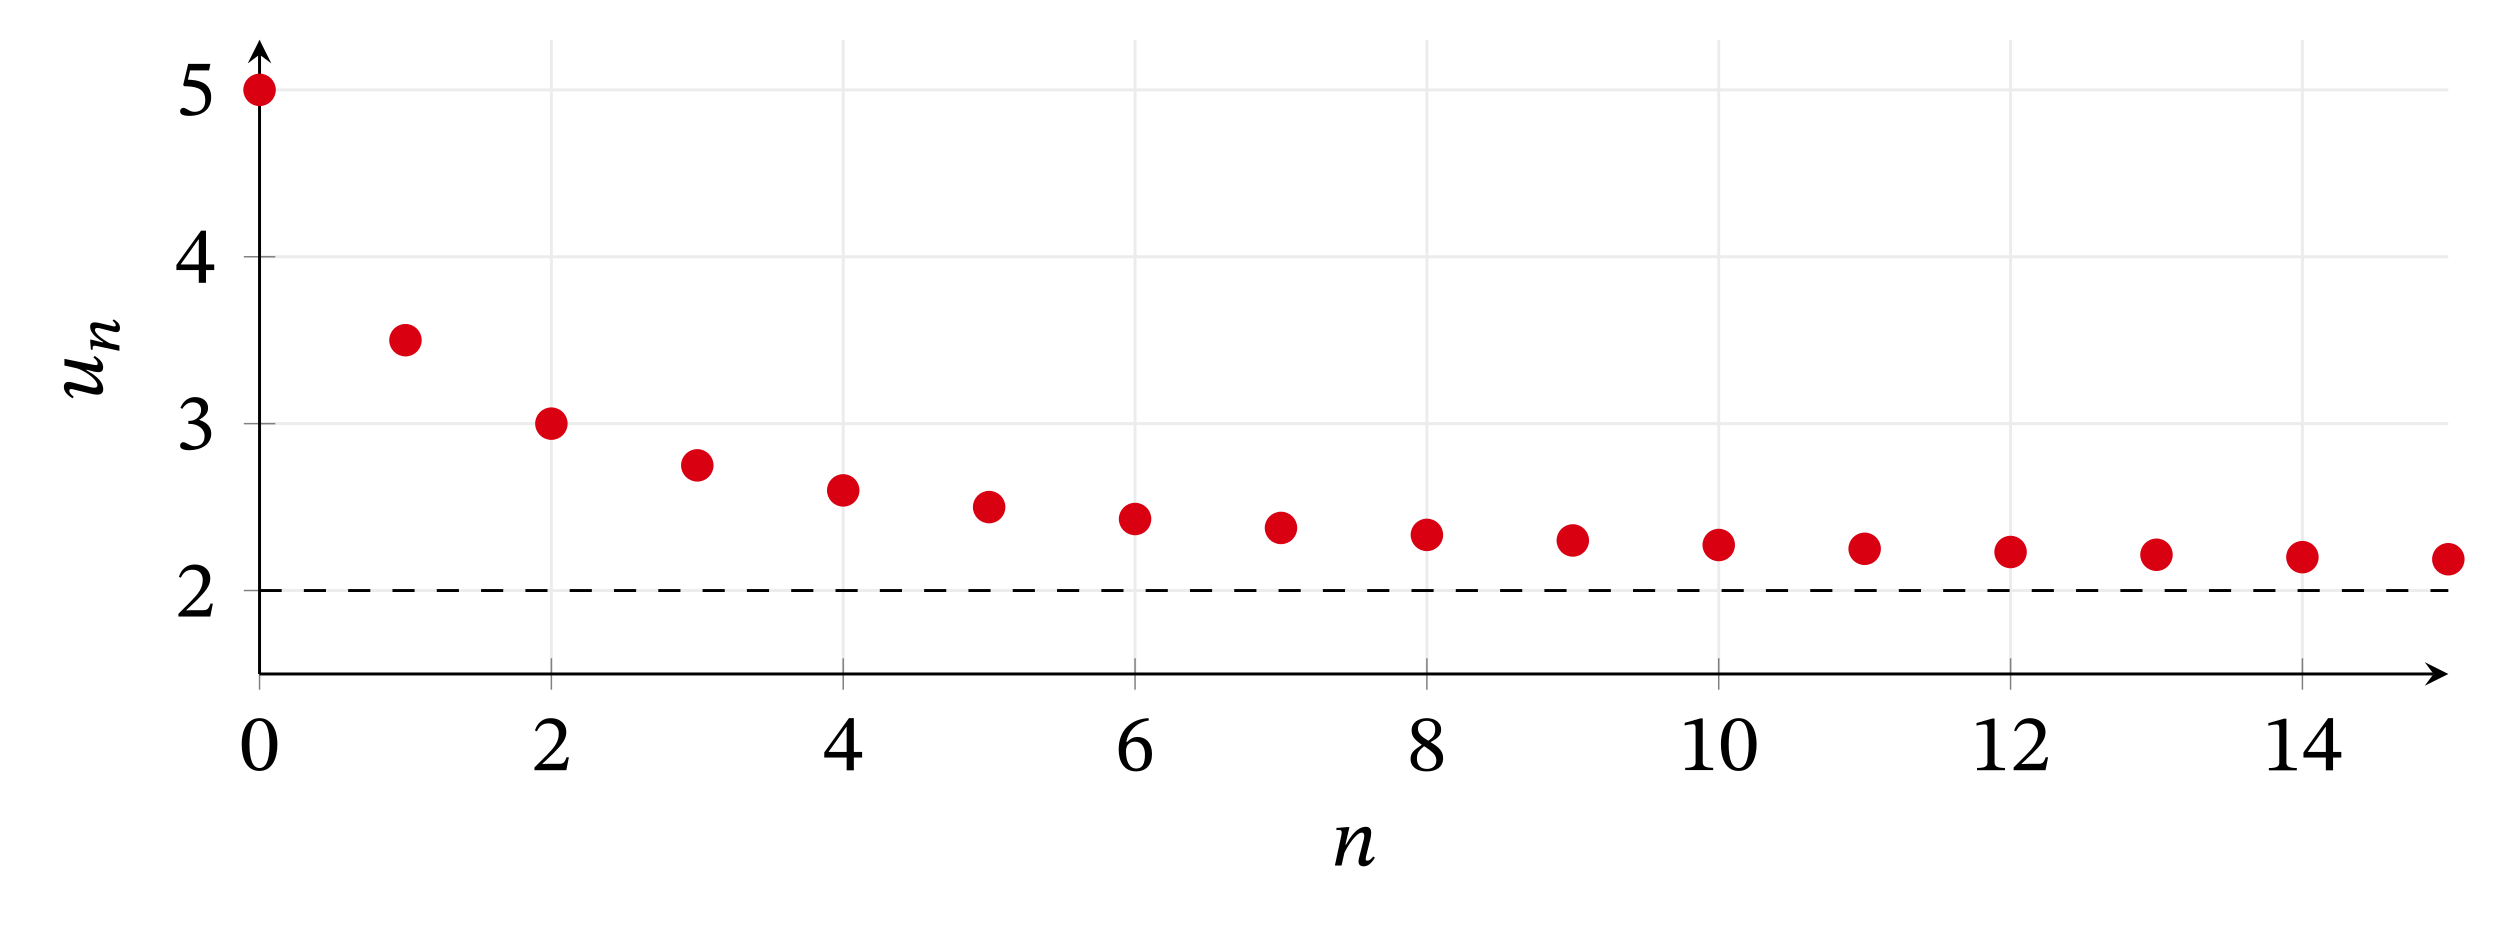
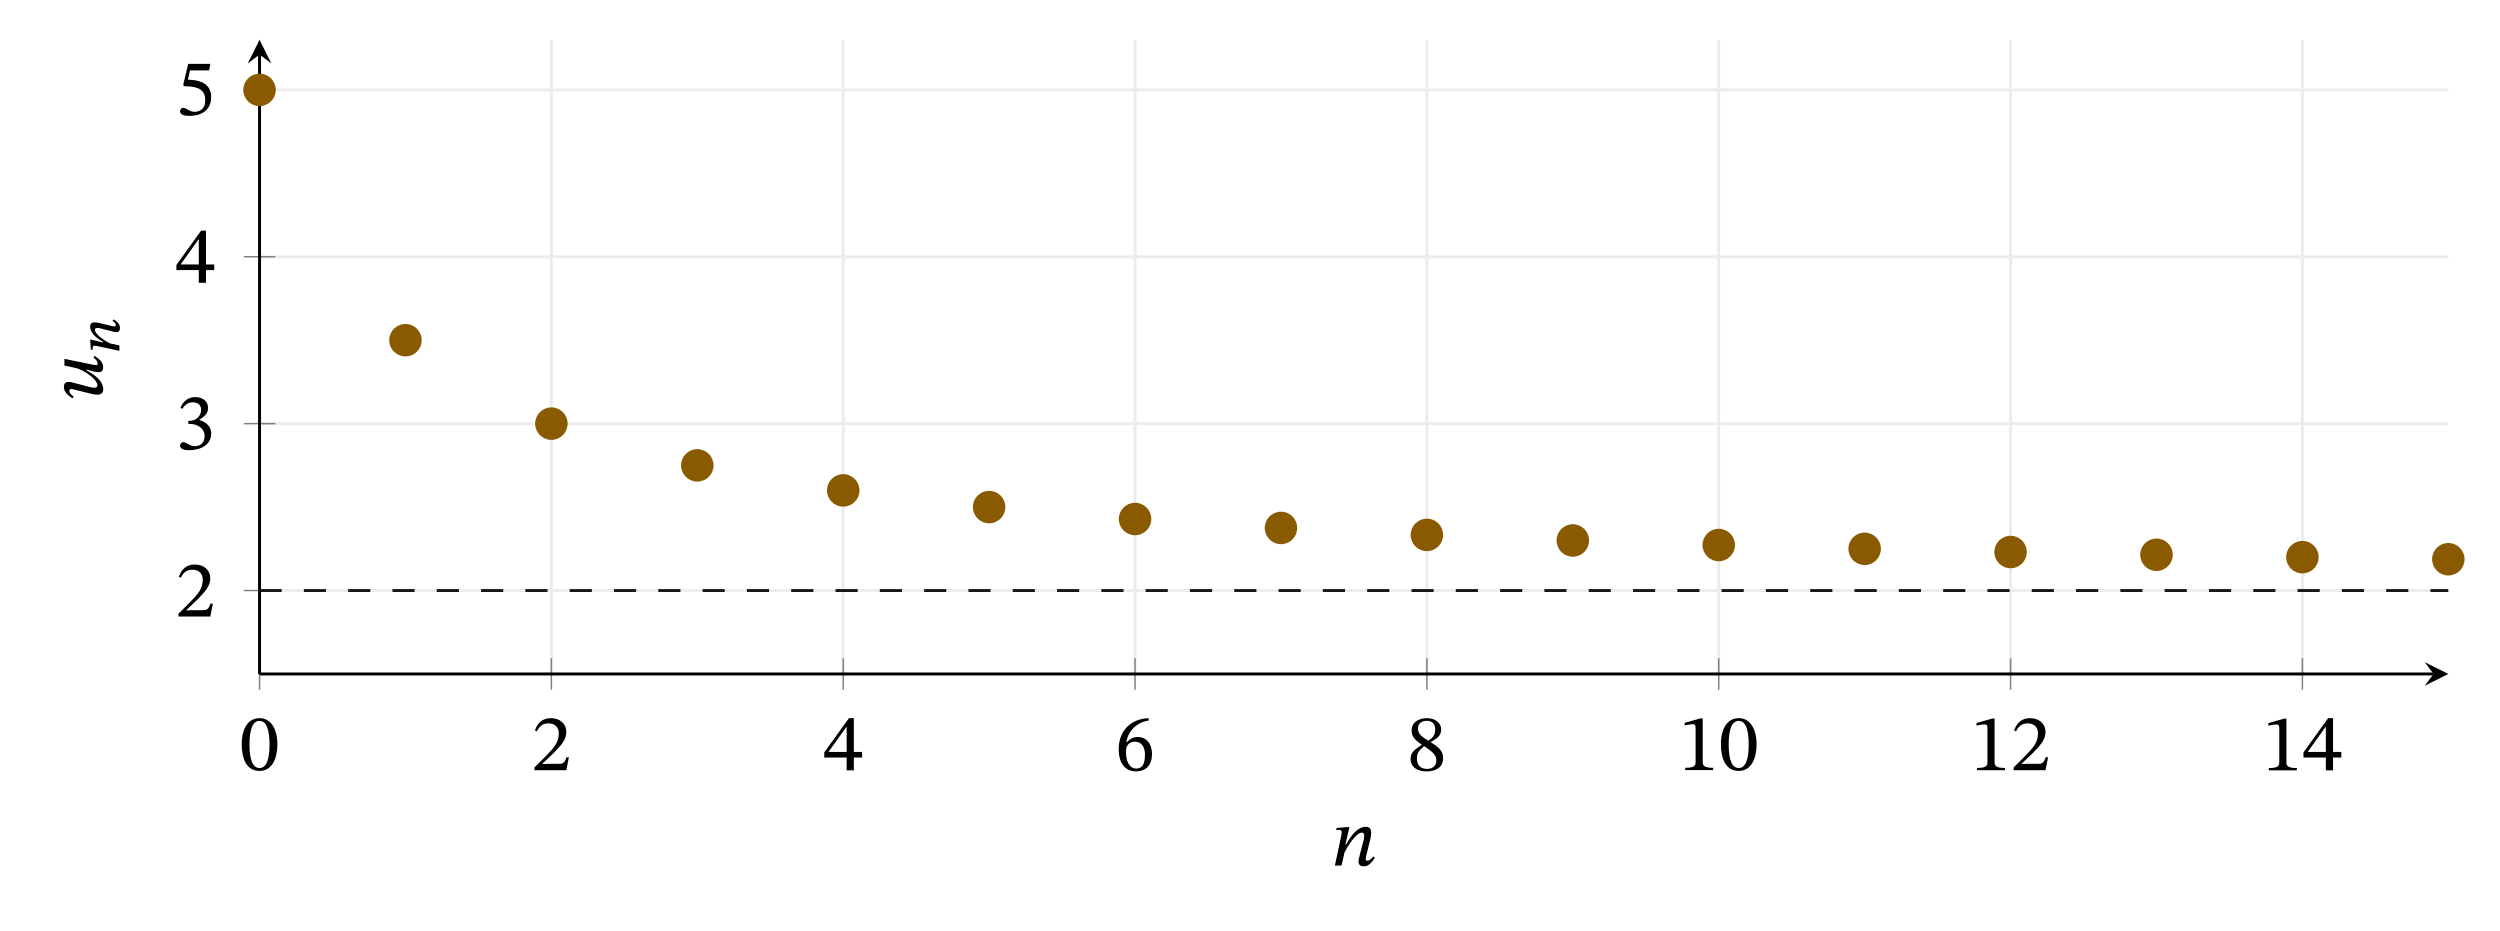
<svg xmlns="http://www.w3.org/2000/svg" xmlns:xlink="http://www.w3.org/1999/xlink" version="1.1" width="337.32" height="125.51" viewBox="0 0 337.32 125.51">
  <defs>
    <path id="font_1_1137" d="M.468 .317C.468 .523 .378 .642 .249 .642 .104 .642 .027 .51 .027 .32 .027 .143 .086-.011 .247-.011 .404-.011 .468 .146 .468 .317M.371 .311C.371 .119 .326 .025 .247 .025 .167 .025 .123 .121 .123 .315 .123 .513 .167 .608 .246 .608 .328 .608 .371 .514 .371 .311Z" />
    <path id="font_1_1139" d="M.464 .16H.435C.412 .1 .399 .079 .346 .079H.207L.137 .076V.081L.269 .206C.375 .313 .432 .382 .432 .471 .432 .576 .353 .644 .24 .644 .143 .644 .075 .588 .044 .491L.068 .481C.105 .556 .149 .579 .214 .579 .291 .579 .339 .531 .339 .456 .339 .351 .289 .288 .19 .186L.038 .034V0H.432L.464 .16Z" />
    <path id="font_1_1141" d="M.481 .158V.227H.379V.645H.318L.013 .221V.158H.29V0H.379V.158H.481M.29 .227H.068V.231L.286 .536H.29V.227Z" />
    <path id="font_1_1143" d="M.415 .646C.2 .637 .045 .498 .045 .257 .045 .11 .11-.012 .259-.012 .385-.012 .457 .067 .457 .203 .457 .334 .386 .413 .277 .413 .225 .413 .188 .391 .147 .351L.14 .352C.165 .498 .277 .596 .417 .617L.415 .646M.37 .195C.37 .068 .33 .023 .263 .023 .176 .023 .135 .112 .135 .236 .135 .323 .189 .355 .247 .355 .33 .355 .37 .285 .37 .195Z" />
    <path id="font_1_1145" d="M.448 .15C.448 .23 .412 .278 .295 .349V.352C.388 .403 .424 .436 .424 .509 .424 .588 .348 .647 .249 .647 .139 .647 .059 .59 .059 .499 .059 .431 .081 .39 .183 .319V.316C.09 .254 .046 .222 .046 .142 .046 .04 .13-.012 .246-.012 .365-.012 .448 .045 .448 .15M.213 .3C.334 .222 .364 .185 .364 .121 .364 .053 .312 .019 .25 .019 .174 .019 .124 .06 .124 .15 .124 .219 .156 .254 .213 .3M.35 .511C.35 .447 .33 .408 .264 .368 .175 .422 .137 .458 .137 .517 .137 .578 .179 .614 .247 .614 .311 .614 .35 .577 .35 .511Z" />
    <path id="font_1_1138" d="M.426 0V.028C.334 .028 .297 .046 .297 .095V.639H.268L.074 .584V.551C.105 .561 .156 .567 .176 .567 .201 .567 .209 .553 .209 .518V.095C.209 .045 .174 .028 .08 .028V0H.426Z" />
    <path id="font_1_1140" d="M.086 .498C.12 .551 .157 .579 .217 .579 .279 .579 .319 .545 .319 .486 .319 .405 .248 .35 .18 .35H.161V.312H.181C.277 .312 .362 .253 .362 .164 .362 .066 .301 .037 .238 .037 .214 .037 .2 .041 .157 .063 .122 .081 .114 .086 .098 .086 .072 .086 .059 .063 .059 .042 .059 .016 .081-.013 .171-.013 .317-.013 .444 .057 .444 .194 .444 .283 .377 .336 .297 .361V.364C.36 .404 .405 .441 .405 .51 .405 .586 .346 .644 .244 .644 .162 .644 .1 .598 .063 .511L.086 .498Z" />
    <path id="font_1_1142" d="M.417 .549 .433 .63H.159L.097 .369 .109 .354C.123 .354 .128 .354 .154 .352 .292 .345 .37 .304 .37 .179 .37 .075 .307 .037 .236 .037 .172 .037 .139 .086 .099 .086 .074 .086 .059 .066 .059 .043 .059 .006 .097-.013 .174-.013 .333-.013 .443 .065 .443 .219 .443 .376 .32 .423 .202 .432L.155 .435 .182 .549H.417Z" />
    <clipPath id="clip_2">
      <path transform="matrix(1,0,0,-1,35.02,90.93701)" d="M0 0H295.328V85.565H0Z" />
    </clipPath>
    <path id="font_1_3341" d="M.521 .112C.506 .093 .481 .06 .447 .06 .433 .06 .428 .068 .428 .079 .428 .091 .43 .103 .43 .103L.487 .334C.49 .348 .496 .382 .496 .408 .496 .444 .481 .479 .43 .479 .312 .479 .227 .334 .185 .259H.177L.227 .476H.205L.066 .465V.438C.066 .438 .086 .44 .099 .44 .122 .44 .131 .43 .131 .413 .131 .398 .128 .38 .128 .38L.047 0H.129L.165 .158C.197 .227 .307 .407 .38 .407 .403 .407 .41 .39 .41 .367 .41 .347 .403 .319 .403 .319L.344 .088C.343 .083 .339 .065 .339 .049 .339 .019 .354-.01 .404-.01 .476-.01 .516 .06 .542 .097L.521 .112Z" />
    <path id="font_1_3348" d="M.042 .355C.058 .375 .082 .409 .116 .409 .13 .409 .137 .401 .137 .389 .137 .376 .133 .362 .133 .362L.077 .135C.073 .121 .067 .088 .067 .062 .067 .025 .082-.01 .133-.01 .25-.01 .33 .127 .368 .197H.377C.36 .132 .345 .092 .345 .045 .345 .001 .378-.009 .405-.009 .466-.009 .503 .032 .547 .096L.526 .111C.526 .111 .489 .059 .453 .059 .437 .059 .432 .068 .432 .076 .432 .091 .438 .119 .438 .119L.51 .47H.427L.397 .332C.374 .23 .257 .062 .183 .062 .16 .062 .153 .079 .153 .103 .153 .123 .16 .151 .16 .151L.22 .38C.221 .385 .225 .402 .225 .419 .225 .448 .21 .477 .162 .477 .091 .477 .047 .408 .022 .371L.042 .355Z" />
    <path id="font_1_4437" d="M.594 .121C.577 .1 .552 .065 .515 .065 .501 .065 .494 .073 .494 .087 .494 .098 .496 .107 .496 .107L.556 .36C.56 .377 .566 .41 .566 .437 .566 .477 .551 .517 .491 .517 .355 .517 .259 .354 .222 .29H.21L.264 .515H.227L.084 .504V.471C.084 .471 .103 .473 .116 .473 .144 .473 .153 .459 .153 .441 .153 .423 .149 .403 .149 .403L.063 0H.158L.195 .168C.225 .234 .352 .433 .433 .433 .46 .433 .467 .414 .467 .387 .467 .366 .46 .338 .46 .338L.398 .094C.396 .087 .393 .068 .393 .053 .393 .022 .406-.01 .468-.01 .554-.01 .596 .067 .619 .101L.594 .121Z" />
  </defs>
  <path transform="matrix(1,0,0,-1,35.02,90.93701)" stroke-width=".399" stroke-linecap="butt" stroke-miterlimit="10" stroke-linejoin="miter" fill="none" stroke="#ececec" d="M0 0V85.565M39.377 0V85.565M78.754 0V85.565M118.131 0V85.565M157.508 0V85.565M196.885 0V85.565M236.262 0V85.565M275.64 0V85.565" />
  <path transform="matrix(1,0,0,-1,35.02,90.93701)" stroke-width=".399" stroke-linecap="butt" stroke-miterlimit="10" stroke-linejoin="miter" fill="none" stroke="#ececec" d="M0 11.259H295.328M0 33.776H295.328M0 56.293H295.328M0 78.81H295.328" />
  <path transform="matrix(1,0,0,-1,35.02,90.93701)" stroke-width=".199" stroke-linecap="butt" stroke-miterlimit="10" stroke-linejoin="miter" fill="none" stroke="#7f807f" d="M0-2.126V2.126M39.377-2.126V2.126M78.754-2.126V2.126M118.131-2.126V2.126M157.508-2.126V2.126M196.885-2.126V2.126M236.262-2.126V2.126M275.64-2.126V2.126" />
  <path transform="matrix(1,0,0,-1,35.02,90.93701)" stroke-width=".199" stroke-linecap="butt" stroke-miterlimit="10" stroke-linejoin="miter" fill="none" stroke="#7f807f" d="M-2.126 11.259H2.126M-2.126 33.776H2.126M-2.126 56.293H2.126M-2.126 78.81H2.126" />
  <path transform="matrix(1,0,0,-1,35.02,90.93701)" stroke-width=".399" stroke-linecap="butt" stroke-miterlimit="10" stroke-linejoin="miter" fill="none" stroke="#000000" d="M0 0H293.336" />
  <path transform="matrix(1,0,0,-1,328.3555,90.93701)" d="M1.993 0-1.196 1.594 0 0-1.196-1.594" />
  <path transform="matrix(1,0,0,-1,35.02,90.93701)" stroke-width=".399" stroke-linecap="butt" stroke-miterlimit="10" stroke-linejoin="miter" fill="none" stroke="#000000" d="M0 0V83.573" />
  <path transform="matrix(0,-1,-1,-0,35.02,7.364281)" d="M1.993 0-1.196 1.594 0 0-1.196-1.594" />
  <use data-text="0" xlink:href="#font_1_1137" transform="matrix(10.9091,0,0,-10.9091,32.32,103.902)" />
  <use data-text="2" xlink:href="#font_1_1139" transform="matrix(10.9091,0,0,-10.9091,71.69699,103.924)" />
  <use data-text="4" xlink:href="#font_1_1141" transform="matrix(10.9091,0,0,-10.9091,111.074,103.935)" />
  <use data-text="6" xlink:href="#font_1_1143" transform="matrix(10.9091,0,0,-10.9091,150.451,103.946)" />
  <use data-text="8" xlink:href="#font_1_1145" transform="matrix(10.9091,0,0,-10.9091,189.828,103.956)" />
  <use data-text="1" xlink:href="#font_1_1138" transform="matrix(10.9091,0,0,-10.9091,226.505,103.902)" />
  <use data-text="0" xlink:href="#font_1_1137" transform="matrix(10.9091,0,0,-10.9091,231.905,103.902)" />
  <use data-text="1" xlink:href="#font_1_1138" transform="matrix(10.9091,0,0,-10.9091,265.882,103.924)" />
  <use data-text="2" xlink:href="#font_1_1139" transform="matrix(10.9091,0,0,-10.9091,271.282,103.924)" />
  <use data-text="1" xlink:href="#font_1_1138" transform="matrix(10.9091,0,0,-10.9091,305.259,103.935)" />
  <use data-text="4" xlink:href="#font_1_1141" transform="matrix(10.9091,0,0,-10.9091,310.659,103.935)" />
  <use data-text="2" xlink:href="#font_1_1139" transform="matrix(10.9091,0,0,-10.9091,23.658,83.191)" />
  <use data-text="3" xlink:href="#font_1_1140" transform="matrix(10.9091,0,0,-10.9091,23.658,60.603)" />
  <use data-text="4" xlink:href="#font_1_1141" transform="matrix(10.9091,0,0,-10.9091,23.658,38.162)" />
  <use data-text="5" xlink:href="#font_1_1142" transform="matrix(10.9091,0,0,-10.9091,23.658,15.492)" />
  <g clip-path="url(#clip_2)">
-     <path transform="matrix(1,0,0,-1,35.02,90.93701)" stroke-width=".399" stroke-linecap="butt" stroke-dasharray="2.989,2.989" stroke-miterlimit="10" stroke-linejoin="miter" fill="none" stroke="#000000" d="M0 11.259H12.305 24.611 36.916 49.221 61.527 73.832 86.137 98.443 110.748 123.053 135.359 147.664 159.969 172.275 184.58 196.885 209.191 221.496 233.801 246.107 258.412 270.717 283.023 295.328" />
+     <path transform="matrix(1,0,0,-1,35.02,90.93701)" stroke-width=".399" stroke-linecap="butt" stroke-dasharray="2.989,2.989" stroke-miterlimit="10" stroke-linejoin="miter" fill="none" stroke="#18181b" d="M0 11.259H12.305 24.611 36.916 49.221 61.527 73.832 86.137 98.443 110.748 123.053 135.359 147.664 159.969 172.275 184.58 196.885 209.191 221.496 233.801 246.107 258.412 270.717 283.023 295.328" />
  </g>
-   <path transform="matrix(1,0,0,-1,35.02,90.93701)" d="M1.993 78.81C1.993 79.911 1.1 80.803 0 80.803-1.1 80.803-1.993 79.911-1.993 78.81-1.993 77.71-1.1 76.818 0 76.818 1.1 76.818 1.993 77.71 1.993 78.81ZM0 78.81" fill="#d90012" />
-   <path transform="matrix(1,0,0,-1,35.02,90.93701)" stroke-width=".399" stroke-linecap="butt" stroke-miterlimit="10" stroke-linejoin="miter" fill="none" stroke="#d90012" d="M1.993 78.81C1.993 79.911 1.1 80.803 0 80.803-1.1 80.803-1.993 79.911-1.993 78.81-1.993 77.71-1.1 76.818 0 76.818 1.1 76.818 1.993 77.71 1.993 78.81ZM0 78.81" />
-   <path transform="matrix(1,0,0,-1,35.02,90.93701)" d="M21.681 45.034C21.681 46.135 20.789 47.027 19.689 47.027 18.588 47.027 17.696 46.135 17.696 45.034 17.696 43.934 18.588 43.042 19.689 43.042 20.789 43.042 21.681 43.934 21.681 45.034ZM19.689 45.034" fill="#d90012" />
-   <path transform="matrix(1,0,0,-1,35.02,90.93701)" stroke-width=".399" stroke-linecap="butt" stroke-miterlimit="10" stroke-linejoin="miter" fill="none" stroke="#d90012" d="M21.681 45.034C21.681 46.135 20.789 47.027 19.689 47.027 18.588 47.027 17.696 46.135 17.696 45.034 17.696 43.934 18.588 43.042 19.689 43.042 20.789 43.042 21.681 43.934 21.681 45.034ZM19.689 45.034" />
-   <path transform="matrix(1,0,0,-1,35.02,90.93701)" d="M41.37 33.776C41.37 34.876 40.478 35.768 39.377 35.768 38.277 35.768 37.385 34.876 37.385 33.776 37.385 32.675 38.277 31.783 39.377 31.783 40.478 31.783 41.37 32.675 41.37 33.776ZM39.377 33.776" fill="#d90012" />
-   <path transform="matrix(1,0,0,-1,35.02,90.93701)" stroke-width=".399" stroke-linecap="butt" stroke-miterlimit="10" stroke-linejoin="miter" fill="none" stroke="#d90012" d="M41.37 33.776C41.37 34.876 40.478 35.768 39.377 35.768 38.277 35.768 37.385 34.876 37.385 33.776 37.385 32.675 38.277 31.783 39.377 31.783 40.478 31.783 41.37 32.675 41.37 33.776ZM39.377 33.776" />
-   <path transform="matrix(1,0,0,-1,35.02,90.93701)" d="M61.058 28.146C61.058 29.247 60.166 30.139 59.066 30.139 57.965 30.139 57.073 29.247 57.073 28.146 57.073 27.046 57.965 26.154 59.066 26.154 60.166 26.154 61.058 27.046 61.058 28.146ZM59.066 28.146" fill="#d90012" />
-   <path transform="matrix(1,0,0,-1,35.02,90.93701)" stroke-width=".399" stroke-linecap="butt" stroke-miterlimit="10" stroke-linejoin="miter" fill="none" stroke="#d90012" d="M61.058 28.146C61.058 29.247 60.166 30.139 59.066 30.139 57.965 30.139 57.073 29.247 57.073 28.146 57.073 27.046 57.965 26.154 59.066 26.154 60.166 26.154 61.058 27.046 61.058 28.146ZM59.066 28.146" />
-   <path transform="matrix(1,0,0,-1,35.02,90.93701)" d="M80.747 24.769C80.747 25.869 79.855 26.761 78.754 26.761 77.654 26.761 76.762 25.869 76.762 24.769 76.762 23.668 77.654 22.776 78.754 22.776 79.855 22.776 80.747 23.668 80.747 24.769ZM78.754 24.769" fill="#d90012" />
-   <path transform="matrix(1,0,0,-1,35.02,90.93701)" stroke-width=".399" stroke-linecap="butt" stroke-miterlimit="10" stroke-linejoin="miter" fill="none" stroke="#d90012" d="M80.747 24.769C80.747 25.869 79.855 26.761 78.754 26.761 77.654 26.761 76.762 25.869 76.762 24.769 76.762 23.668 77.654 22.776 78.754 22.776 79.855 22.776 80.747 23.668 80.747 24.769ZM78.754 24.769" />
-   <path transform="matrix(1,0,0,-1,35.02,90.93701)" d="M100.435 22.517C100.435 23.618 99.543 24.51 98.443 24.51 97.342 24.51 96.45 23.618 96.45 22.517 96.45 21.417 97.342 20.525 98.443 20.525 99.543 20.525 100.435 21.417 100.435 22.517ZM98.443 22.517" fill="#d90012" />
-   <path transform="matrix(1,0,0,-1,35.02,90.93701)" stroke-width=".399" stroke-linecap="butt" stroke-miterlimit="10" stroke-linejoin="miter" fill="none" stroke="#d90012" d="M100.435 22.517C100.435 23.618 99.543 24.51 98.443 24.51 97.342 24.51 96.45 23.618 96.45 22.517 96.45 21.417 97.342 20.525 98.443 20.525 99.543 20.525 100.435 21.417 100.435 22.517ZM98.443 22.517" />
-   <path transform="matrix(1,0,0,-1,35.02,90.93701)" d="M120.124 20.909C120.124 22.009 119.232 22.901 118.131 22.901 117.031 22.901 116.139 22.009 116.139 20.909 116.139 19.808 117.031 18.916 118.131 18.916 119.232 18.916 120.124 19.808 120.124 20.909ZM118.131 20.909" fill="#d90012" />
-   <path transform="matrix(1,0,0,-1,35.02,90.93701)" stroke-width=".399" stroke-linecap="butt" stroke-miterlimit="10" stroke-linejoin="miter" fill="none" stroke="#d90012" d="M120.124 20.909C120.124 22.009 119.232 22.901 118.131 22.901 117.031 22.901 116.139 22.009 116.139 20.909 116.139 19.808 117.031 18.916 118.131 18.916 119.232 18.916 120.124 19.808 120.124 20.909ZM118.131 20.909" />
-   <path transform="matrix(1,0,0,-1,35.02,90.93701)" d="M139.812 19.703C139.812 20.803 138.92 21.695 137.82 21.695 136.719 21.695 135.827 20.803 135.827 19.703 135.827 18.602 136.719 17.71 137.82 17.71 138.92 17.71 139.812 18.602 139.812 19.703ZM137.82 19.703" fill="#d90012" />
-   <path transform="matrix(1,0,0,-1,35.02,90.93701)" stroke-width=".399" stroke-linecap="butt" stroke-miterlimit="10" stroke-linejoin="miter" fill="none" stroke="#d90012" d="M139.812 19.703C139.812 20.803 138.92 21.695 137.82 21.695 136.719 21.695 135.827 20.803 135.827 19.703 135.827 18.602 136.719 17.71 137.82 17.71 138.92 17.71 139.812 18.602 139.812 19.703ZM137.82 19.703" />
-   <path transform="matrix(1,0,0,-1,35.02,90.93701)" d="M159.501 18.764C159.501 19.865 158.609 20.757 157.508 20.757 156.408 20.757 155.516 19.865 155.516 18.764 155.516 17.664 156.408 16.772 157.508 16.772 158.609 16.772 159.501 17.664 159.501 18.764ZM157.508 18.764" fill="#d90012" />
-   <path transform="matrix(1,0,0,-1,35.02,90.93701)" stroke-width=".399" stroke-linecap="butt" stroke-miterlimit="10" stroke-linejoin="miter" fill="none" stroke="#d90012" d="M159.501 18.764C159.501 19.865 158.609 20.757 157.508 20.757 156.408 20.757 155.516 19.865 155.516 18.764 155.516 17.664 156.408 16.772 157.508 16.772 158.609 16.772 159.501 17.664 159.501 18.764ZM157.508 18.764" />
-   <path transform="matrix(1,0,0,-1,35.02,90.93701)" d="M179.189 18.014C179.189 19.114 178.297 20.006 177.197 20.006 176.096 20.006 175.204 19.114 175.204 18.014 175.204 16.913 176.096 16.021 177.197 16.021 178.297 16.021 179.189 16.913 179.189 18.014ZM177.197 18.014" fill="#d90012" />
-   <path transform="matrix(1,0,0,-1,35.02,90.93701)" stroke-width=".399" stroke-linecap="butt" stroke-miterlimit="10" stroke-linejoin="miter" fill="none" stroke="#d90012" d="M179.189 18.014C179.189 19.114 178.297 20.006 177.197 20.006 176.096 20.006 175.204 19.114 175.204 18.014 175.204 16.913 176.096 16.021 177.197 16.021 178.297 16.021 179.189 16.913 179.189 18.014ZM177.197 18.014" />
-   <path transform="matrix(1,0,0,-1,35.02,90.93701)" d="M198.878 17.4C198.878 18.5 197.986 19.392 196.885 19.392 195.785 19.392 194.893 18.5 194.893 17.4 194.893 16.299 195.785 15.407 196.885 15.407 197.986 15.407 198.878 16.299 198.878 17.4ZM196.885 17.4" fill="#d90012" />
-   <path transform="matrix(1,0,0,-1,35.02,90.93701)" stroke-width=".399" stroke-linecap="butt" stroke-miterlimit="10" stroke-linejoin="miter" fill="none" stroke="#d90012" d="M198.878 17.4C198.878 18.5 197.986 19.392 196.885 19.392 195.785 19.392 194.893 18.5 194.893 17.4 194.893 16.299 195.785 15.407 196.885 15.407 197.986 15.407 198.878 16.299 198.878 17.4ZM196.885 17.4" />
-   <path transform="matrix(1,0,0,-1,35.02,90.93701)" d="M218.566 16.888C218.566 17.988 217.674 18.88 216.574 18.88 215.473 18.88 214.581 17.988 214.581 16.888 214.581 15.787 215.473 14.895 216.574 14.895 217.674 14.895 218.566 15.787 218.566 16.888ZM216.574 16.888" fill="#d90012" />
-   <path transform="matrix(1,0,0,-1,35.02,90.93701)" stroke-width=".399" stroke-linecap="butt" stroke-miterlimit="10" stroke-linejoin="miter" fill="none" stroke="#d90012" d="M218.566 16.888C218.566 17.988 217.674 18.88 216.574 18.88 215.473 18.88 214.581 17.988 214.581 16.888 214.581 15.787 215.473 14.895 216.574 14.895 217.674 14.895 218.566 15.787 218.566 16.888ZM216.574 16.888" />
-   <path transform="matrix(1,0,0,-1,35.02,90.93701)" d="M238.255 16.455C238.255 17.555 237.363 18.447 236.262 18.447 235.162 18.447 234.27 17.555 234.27 16.455 234.27 15.354 235.162 14.462 236.262 14.462 237.363 14.462 238.255 15.354 238.255 16.455ZM236.262 16.455" fill="#d90012" />
-   <path transform="matrix(1,0,0,-1,35.02,90.93701)" stroke-width=".399" stroke-linecap="butt" stroke-miterlimit="10" stroke-linejoin="miter" fill="none" stroke="#d90012" d="M238.255 16.455C238.255 17.555 237.363 18.447 236.262 18.447 235.162 18.447 234.27 17.555 234.27 16.455 234.27 15.354 235.162 14.462 236.262 14.462 237.363 14.462 238.255 15.354 238.255 16.455ZM236.262 16.455" />
-   <path transform="matrix(1,0,0,-1,35.02,90.93701)" d="M257.944 16.084C257.944 17.184 257.051 18.076 255.951 18.076 254.851 18.076 253.958 17.184 253.958 16.084 253.958 14.983 254.851 14.091 255.951 14.091 257.051 14.091 257.944 14.983 257.944 16.084ZM255.951 16.084" fill="#d90012" />
-   <path transform="matrix(1,0,0,-1,35.02,90.93701)" stroke-width=".399" stroke-linecap="butt" stroke-miterlimit="10" stroke-linejoin="miter" fill="none" stroke="#d90012" d="M257.944 16.084C257.944 17.184 257.051 18.076 255.951 18.076 254.851 18.076 253.958 17.184 253.958 16.084 253.958 14.983 254.851 14.091 255.951 14.091 257.051 14.091 257.944 14.983 257.944 16.084ZM255.951 16.084" />
-   <path transform="matrix(1,0,0,-1,35.02,90.93701)" d="M277.632 15.762C277.632 16.862 276.74 17.755 275.64 17.755 274.539 17.755 273.647 16.862 273.647 15.762 273.647 14.662 274.539 13.769 275.64 13.769 276.74 13.769 277.632 14.662 277.632 15.762ZM275.64 15.762" fill="#d90012" />
-   <path transform="matrix(1,0,0,-1,35.02,90.93701)" stroke-width=".399" stroke-linecap="butt" stroke-miterlimit="10" stroke-linejoin="miter" fill="none" stroke="#d90012" d="M277.632 15.762C277.632 16.862 276.74 17.755 275.64 17.755 274.539 17.755 273.647 16.862 273.647 15.762 273.647 14.662 274.539 13.769 275.64 13.769 276.74 13.769 277.632 14.662 277.632 15.762ZM275.64 15.762" />
-   <path transform="matrix(1,0,0,-1,35.02,90.93701)" d="M297.321 15.481C297.321 16.581 296.429 17.473 295.328 17.473 294.228 17.473 293.336 16.581 293.336 15.481 293.336 14.38 294.228 13.488 295.328 13.488 296.429 13.488 297.321 14.38 297.321 15.481ZM295.328 15.481" fill="#d90012" />
-   <path transform="matrix(1,0,0,-1,35.02,90.93701)" stroke-width=".399" stroke-linecap="butt" stroke-miterlimit="10" stroke-linejoin="miter" fill="none" stroke="#d90012" d="M297.321 15.481C297.321 16.581 296.429 17.473 295.328 17.473 294.228 17.473 293.336 16.581 293.336 15.481 293.336 14.38 294.228 13.488 295.328 13.488 296.429 13.488 297.321 14.38 297.321 15.481ZM295.328 15.481" />
+   <path transform="matrix(1,0,0,-1,35.02,90.93701)" d="M1.993 78.81C1.993 79.911 1.1 80.803 0 80.803-1.1 80.803-1.993 79.911-1.993 78.81-1.993 77.71-1.1 76.818 0 76.818 1.1 76.818 1.993 77.71 1.993 78.81ZM0 78.81" fill="#8a5a00" />
+   <path transform="matrix(1,0,0,-1,35.02,90.93701)" stroke-width=".399" stroke-linecap="butt" stroke-miterlimit="10" stroke-linejoin="miter" fill="none" stroke="#8a5a00" d="M1.993 78.81C1.993 79.911 1.1 80.803 0 80.803-1.1 80.803-1.993 79.911-1.993 78.81-1.993 77.71-1.1 76.818 0 76.818 1.1 76.818 1.993 77.71 1.993 78.81ZM0 78.81" />
+   <path transform="matrix(1,0,0,-1,35.02,90.93701)" d="M21.681 45.034C21.681 46.135 20.789 47.027 19.689 47.027 18.588 47.027 17.696 46.135 17.696 45.034 17.696 43.934 18.588 43.042 19.689 43.042 20.789 43.042 21.681 43.934 21.681 45.034ZM19.689 45.034" fill="#8a5a00" />
+   <path transform="matrix(1,0,0,-1,35.02,90.93701)" stroke-width=".399" stroke-linecap="butt" stroke-miterlimit="10" stroke-linejoin="miter" fill="none" stroke="#8a5a00" d="M21.681 45.034C21.681 46.135 20.789 47.027 19.689 47.027 18.588 47.027 17.696 46.135 17.696 45.034 17.696 43.934 18.588 43.042 19.689 43.042 20.789 43.042 21.681 43.934 21.681 45.034ZM19.689 45.034" />
+   <path transform="matrix(1,0,0,-1,35.02,90.93701)" d="M41.37 33.776C41.37 34.876 40.478 35.768 39.377 35.768 38.277 35.768 37.385 34.876 37.385 33.776 37.385 32.675 38.277 31.783 39.377 31.783 40.478 31.783 41.37 32.675 41.37 33.776ZM39.377 33.776" fill="#8a5a00" />
+   <path transform="matrix(1,0,0,-1,35.02,90.93701)" stroke-width=".399" stroke-linecap="butt" stroke-miterlimit="10" stroke-linejoin="miter" fill="none" stroke="#8a5a00" d="M41.37 33.776C41.37 34.876 40.478 35.768 39.377 35.768 38.277 35.768 37.385 34.876 37.385 33.776 37.385 32.675 38.277 31.783 39.377 31.783 40.478 31.783 41.37 32.675 41.37 33.776ZM39.377 33.776" />
+   <path transform="matrix(1,0,0,-1,35.02,90.93701)" d="M61.058 28.146C61.058 29.247 60.166 30.139 59.066 30.139 57.965 30.139 57.073 29.247 57.073 28.146 57.073 27.046 57.965 26.154 59.066 26.154 60.166 26.154 61.058 27.046 61.058 28.146ZM59.066 28.146" fill="#8a5a00" />
+   <path transform="matrix(1,0,0,-1,35.02,90.93701)" stroke-width=".399" stroke-linecap="butt" stroke-miterlimit="10" stroke-linejoin="miter" fill="none" stroke="#8a5a00" d="M61.058 28.146C61.058 29.247 60.166 30.139 59.066 30.139 57.965 30.139 57.073 29.247 57.073 28.146 57.073 27.046 57.965 26.154 59.066 26.154 60.166 26.154 61.058 27.046 61.058 28.146ZM59.066 28.146" />
+   <path transform="matrix(1,0,0,-1,35.02,90.93701)" d="M80.747 24.769C80.747 25.869 79.855 26.761 78.754 26.761 77.654 26.761 76.762 25.869 76.762 24.769 76.762 23.668 77.654 22.776 78.754 22.776 79.855 22.776 80.747 23.668 80.747 24.769ZM78.754 24.769" fill="#8a5a00" />
+   <path transform="matrix(1,0,0,-1,35.02,90.93701)" stroke-width=".399" stroke-linecap="butt" stroke-miterlimit="10" stroke-linejoin="miter" fill="none" stroke="#8a5a00" d="M80.747 24.769C80.747 25.869 79.855 26.761 78.754 26.761 77.654 26.761 76.762 25.869 76.762 24.769 76.762 23.668 77.654 22.776 78.754 22.776 79.855 22.776 80.747 23.668 80.747 24.769ZM78.754 24.769" />
+   <path transform="matrix(1,0,0,-1,35.02,90.93701)" d="M100.435 22.517C100.435 23.618 99.543 24.51 98.443 24.51 97.342 24.51 96.45 23.618 96.45 22.517 96.45 21.417 97.342 20.525 98.443 20.525 99.543 20.525 100.435 21.417 100.435 22.517ZM98.443 22.517" fill="#8a5a00" />
+   <path transform="matrix(1,0,0,-1,35.02,90.93701)" stroke-width=".399" stroke-linecap="butt" stroke-miterlimit="10" stroke-linejoin="miter" fill="none" stroke="#8a5a00" d="M100.435 22.517C100.435 23.618 99.543 24.51 98.443 24.51 97.342 24.51 96.45 23.618 96.45 22.517 96.45 21.417 97.342 20.525 98.443 20.525 99.543 20.525 100.435 21.417 100.435 22.517ZM98.443 22.517" />
+   <path transform="matrix(1,0,0,-1,35.02,90.93701)" d="M120.124 20.909C120.124 22.009 119.232 22.901 118.131 22.901 117.031 22.901 116.139 22.009 116.139 20.909 116.139 19.808 117.031 18.916 118.131 18.916 119.232 18.916 120.124 19.808 120.124 20.909ZM118.131 20.909" fill="#8a5a00" />
+   <path transform="matrix(1,0,0,-1,35.02,90.93701)" stroke-width=".399" stroke-linecap="butt" stroke-miterlimit="10" stroke-linejoin="miter" fill="none" stroke="#8a5a00" d="M120.124 20.909C120.124 22.009 119.232 22.901 118.131 22.901 117.031 22.901 116.139 22.009 116.139 20.909 116.139 19.808 117.031 18.916 118.131 18.916 119.232 18.916 120.124 19.808 120.124 20.909ZM118.131 20.909" />
+   <path transform="matrix(1,0,0,-1,35.02,90.93701)" d="M139.812 19.703C139.812 20.803 138.92 21.695 137.82 21.695 136.719 21.695 135.827 20.803 135.827 19.703 135.827 18.602 136.719 17.71 137.82 17.71 138.92 17.71 139.812 18.602 139.812 19.703ZM137.82 19.703" fill="#8a5a00" />
+   <path transform="matrix(1,0,0,-1,35.02,90.93701)" stroke-width=".399" stroke-linecap="butt" stroke-miterlimit="10" stroke-linejoin="miter" fill="none" stroke="#8a5a00" d="M139.812 19.703C139.812 20.803 138.92 21.695 137.82 21.695 136.719 21.695 135.827 20.803 135.827 19.703 135.827 18.602 136.719 17.71 137.82 17.71 138.92 17.71 139.812 18.602 139.812 19.703ZM137.82 19.703" />
+   <path transform="matrix(1,0,0,-1,35.02,90.93701)" d="M159.501 18.764C159.501 19.865 158.609 20.757 157.508 20.757 156.408 20.757 155.516 19.865 155.516 18.764 155.516 17.664 156.408 16.772 157.508 16.772 158.609 16.772 159.501 17.664 159.501 18.764ZM157.508 18.764" fill="#8a5a00" />
+   <path transform="matrix(1,0,0,-1,35.02,90.93701)" stroke-width=".399" stroke-linecap="butt" stroke-miterlimit="10" stroke-linejoin="miter" fill="none" stroke="#8a5a00" d="M159.501 18.764C159.501 19.865 158.609 20.757 157.508 20.757 156.408 20.757 155.516 19.865 155.516 18.764 155.516 17.664 156.408 16.772 157.508 16.772 158.609 16.772 159.501 17.664 159.501 18.764ZM157.508 18.764" />
+   <path transform="matrix(1,0,0,-1,35.02,90.93701)" d="M179.189 18.014C179.189 19.114 178.297 20.006 177.197 20.006 176.096 20.006 175.204 19.114 175.204 18.014 175.204 16.913 176.096 16.021 177.197 16.021 178.297 16.021 179.189 16.913 179.189 18.014ZM177.197 18.014" fill="#8a5a00" />
+   <path transform="matrix(1,0,0,-1,35.02,90.93701)" stroke-width=".399" stroke-linecap="butt" stroke-miterlimit="10" stroke-linejoin="miter" fill="none" stroke="#8a5a00" d="M179.189 18.014C179.189 19.114 178.297 20.006 177.197 20.006 176.096 20.006 175.204 19.114 175.204 18.014 175.204 16.913 176.096 16.021 177.197 16.021 178.297 16.021 179.189 16.913 179.189 18.014ZM177.197 18.014" />
+   <path transform="matrix(1,0,0,-1,35.02,90.93701)" d="M198.878 17.4C198.878 18.5 197.986 19.392 196.885 19.392 195.785 19.392 194.893 18.5 194.893 17.4 194.893 16.299 195.785 15.407 196.885 15.407 197.986 15.407 198.878 16.299 198.878 17.4ZM196.885 17.4" fill="#8a5a00" />
+   <path transform="matrix(1,0,0,-1,35.02,90.93701)" stroke-width=".399" stroke-linecap="butt" stroke-miterlimit="10" stroke-linejoin="miter" fill="none" stroke="#8a5a00" d="M198.878 17.4C198.878 18.5 197.986 19.392 196.885 19.392 195.785 19.392 194.893 18.5 194.893 17.4 194.893 16.299 195.785 15.407 196.885 15.407 197.986 15.407 198.878 16.299 198.878 17.4ZM196.885 17.4" />
+   <path transform="matrix(1,0,0,-1,35.02,90.93701)" d="M218.566 16.888C218.566 17.988 217.674 18.88 216.574 18.88 215.473 18.88 214.581 17.988 214.581 16.888 214.581 15.787 215.473 14.895 216.574 14.895 217.674 14.895 218.566 15.787 218.566 16.888ZM216.574 16.888" fill="#8a5a00" />
+   <path transform="matrix(1,0,0,-1,35.02,90.93701)" stroke-width=".399" stroke-linecap="butt" stroke-miterlimit="10" stroke-linejoin="miter" fill="none" stroke="#8a5a00" d="M218.566 16.888C218.566 17.988 217.674 18.88 216.574 18.88 215.473 18.88 214.581 17.988 214.581 16.888 214.581 15.787 215.473 14.895 216.574 14.895 217.674 14.895 218.566 15.787 218.566 16.888ZM216.574 16.888" />
+   <path transform="matrix(1,0,0,-1,35.02,90.93701)" d="M238.255 16.455C238.255 17.555 237.363 18.447 236.262 18.447 235.162 18.447 234.27 17.555 234.27 16.455 234.27 15.354 235.162 14.462 236.262 14.462 237.363 14.462 238.255 15.354 238.255 16.455ZM236.262 16.455" fill="#8a5a00" />
+   <path transform="matrix(1,0,0,-1,35.02,90.93701)" stroke-width=".399" stroke-linecap="butt" stroke-miterlimit="10" stroke-linejoin="miter" fill="none" stroke="#8a5a00" d="M238.255 16.455C238.255 17.555 237.363 18.447 236.262 18.447 235.162 18.447 234.27 17.555 234.27 16.455 234.27 15.354 235.162 14.462 236.262 14.462 237.363 14.462 238.255 15.354 238.255 16.455ZM236.262 16.455" />
+   <path transform="matrix(1,0,0,-1,35.02,90.93701)" d="M257.944 16.084C257.944 17.184 257.051 18.076 255.951 18.076 254.851 18.076 253.958 17.184 253.958 16.084 253.958 14.983 254.851 14.091 255.951 14.091 257.051 14.091 257.944 14.983 257.944 16.084ZM255.951 16.084" fill="#8a5a00" />
+   <path transform="matrix(1,0,0,-1,35.02,90.93701)" stroke-width=".399" stroke-linecap="butt" stroke-miterlimit="10" stroke-linejoin="miter" fill="none" stroke="#8a5a00" d="M257.944 16.084C257.944 17.184 257.051 18.076 255.951 18.076 254.851 18.076 253.958 17.184 253.958 16.084 253.958 14.983 254.851 14.091 255.951 14.091 257.051 14.091 257.944 14.983 257.944 16.084ZM255.951 16.084" />
+   <path transform="matrix(1,0,0,-1,35.02,90.93701)" d="M277.632 15.762C277.632 16.862 276.74 17.755 275.64 17.755 274.539 17.755 273.647 16.862 273.647 15.762 273.647 14.662 274.539 13.769 275.64 13.769 276.74 13.769 277.632 14.662 277.632 15.762ZM275.64 15.762" fill="#8a5a00" />
+   <path transform="matrix(1,0,0,-1,35.02,90.93701)" stroke-width=".399" stroke-linecap="butt" stroke-miterlimit="10" stroke-linejoin="miter" fill="none" stroke="#8a5a00" d="M277.632 15.762C277.632 16.862 276.74 17.755 275.64 17.755 274.539 17.755 273.647 16.862 273.647 15.762 273.647 14.662 274.539 13.769 275.64 13.769 276.74 13.769 277.632 14.662 277.632 15.762ZM275.64 15.762" />
+   <path transform="matrix(1,0,0,-1,35.02,90.93701)" d="M297.321 15.481C297.321 16.581 296.429 17.473 295.328 17.473 294.228 17.473 293.336 16.581 293.336 15.481 293.336 14.38 294.228 13.488 295.328 13.488 296.429 13.488 297.321 14.38 297.321 15.481ZM295.328 15.481" fill="#8a5a00" />
+   <path transform="matrix(1,0,0,-1,35.02,90.93701)" stroke-width=".399" stroke-linecap="butt" stroke-miterlimit="10" stroke-linejoin="miter" fill="none" stroke="#8a5a00" d="M297.321 15.481C297.321 16.581 296.429 17.473 295.328 17.473 294.228 17.473 293.336 16.581 293.336 15.481 293.336 14.38 294.228 13.488 295.328 13.488 296.429 13.488 297.321 14.38 297.321 15.481ZM295.328 15.481" />
  <use data-text="𝑛" xlink:href="#font_1_3341" transform="matrix(10.9091,0,0,-10.9091,179.602,116.784)" />
  <use data-text="𝑢" xlink:href="#font_1_3348" transform="matrix(0,-10.9091,-10.9091,-0,13.82,53.982)" />
  <use data-text="𝑛" xlink:href="#font_1_4437" transform="matrix(0,-7.6364,-7.6364,-0,16.111,47.818)" />
</svg>
